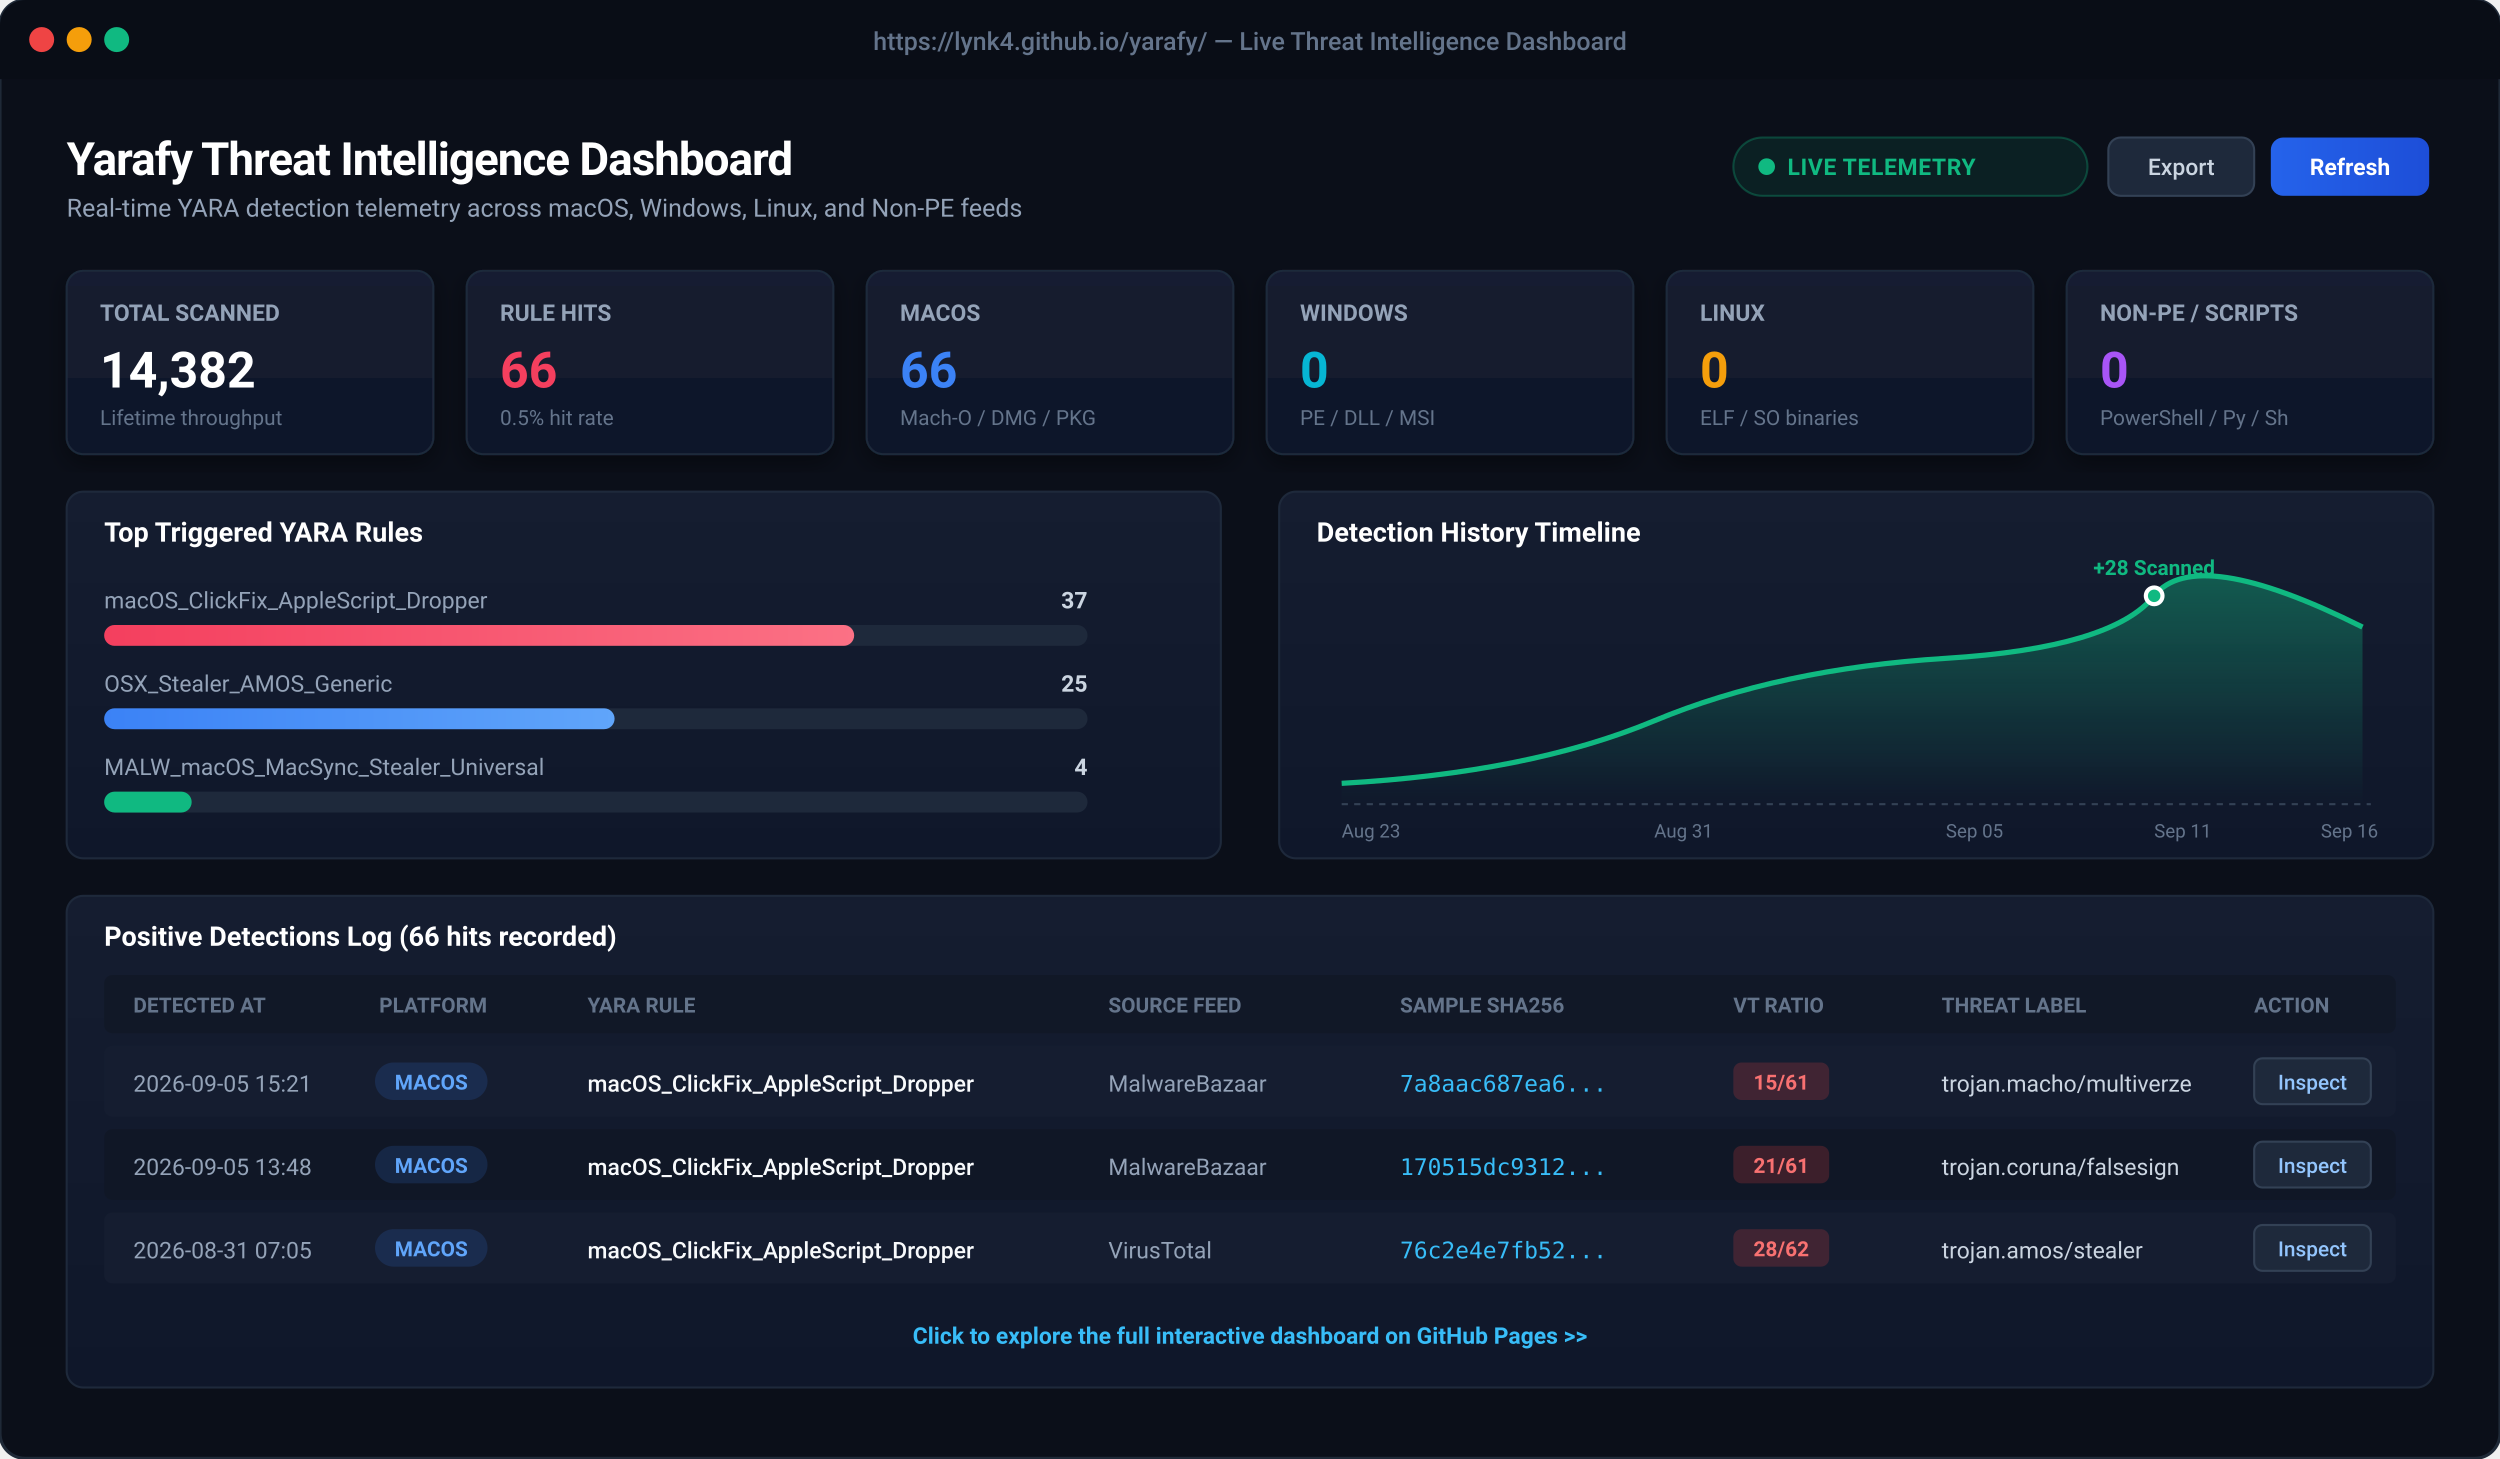
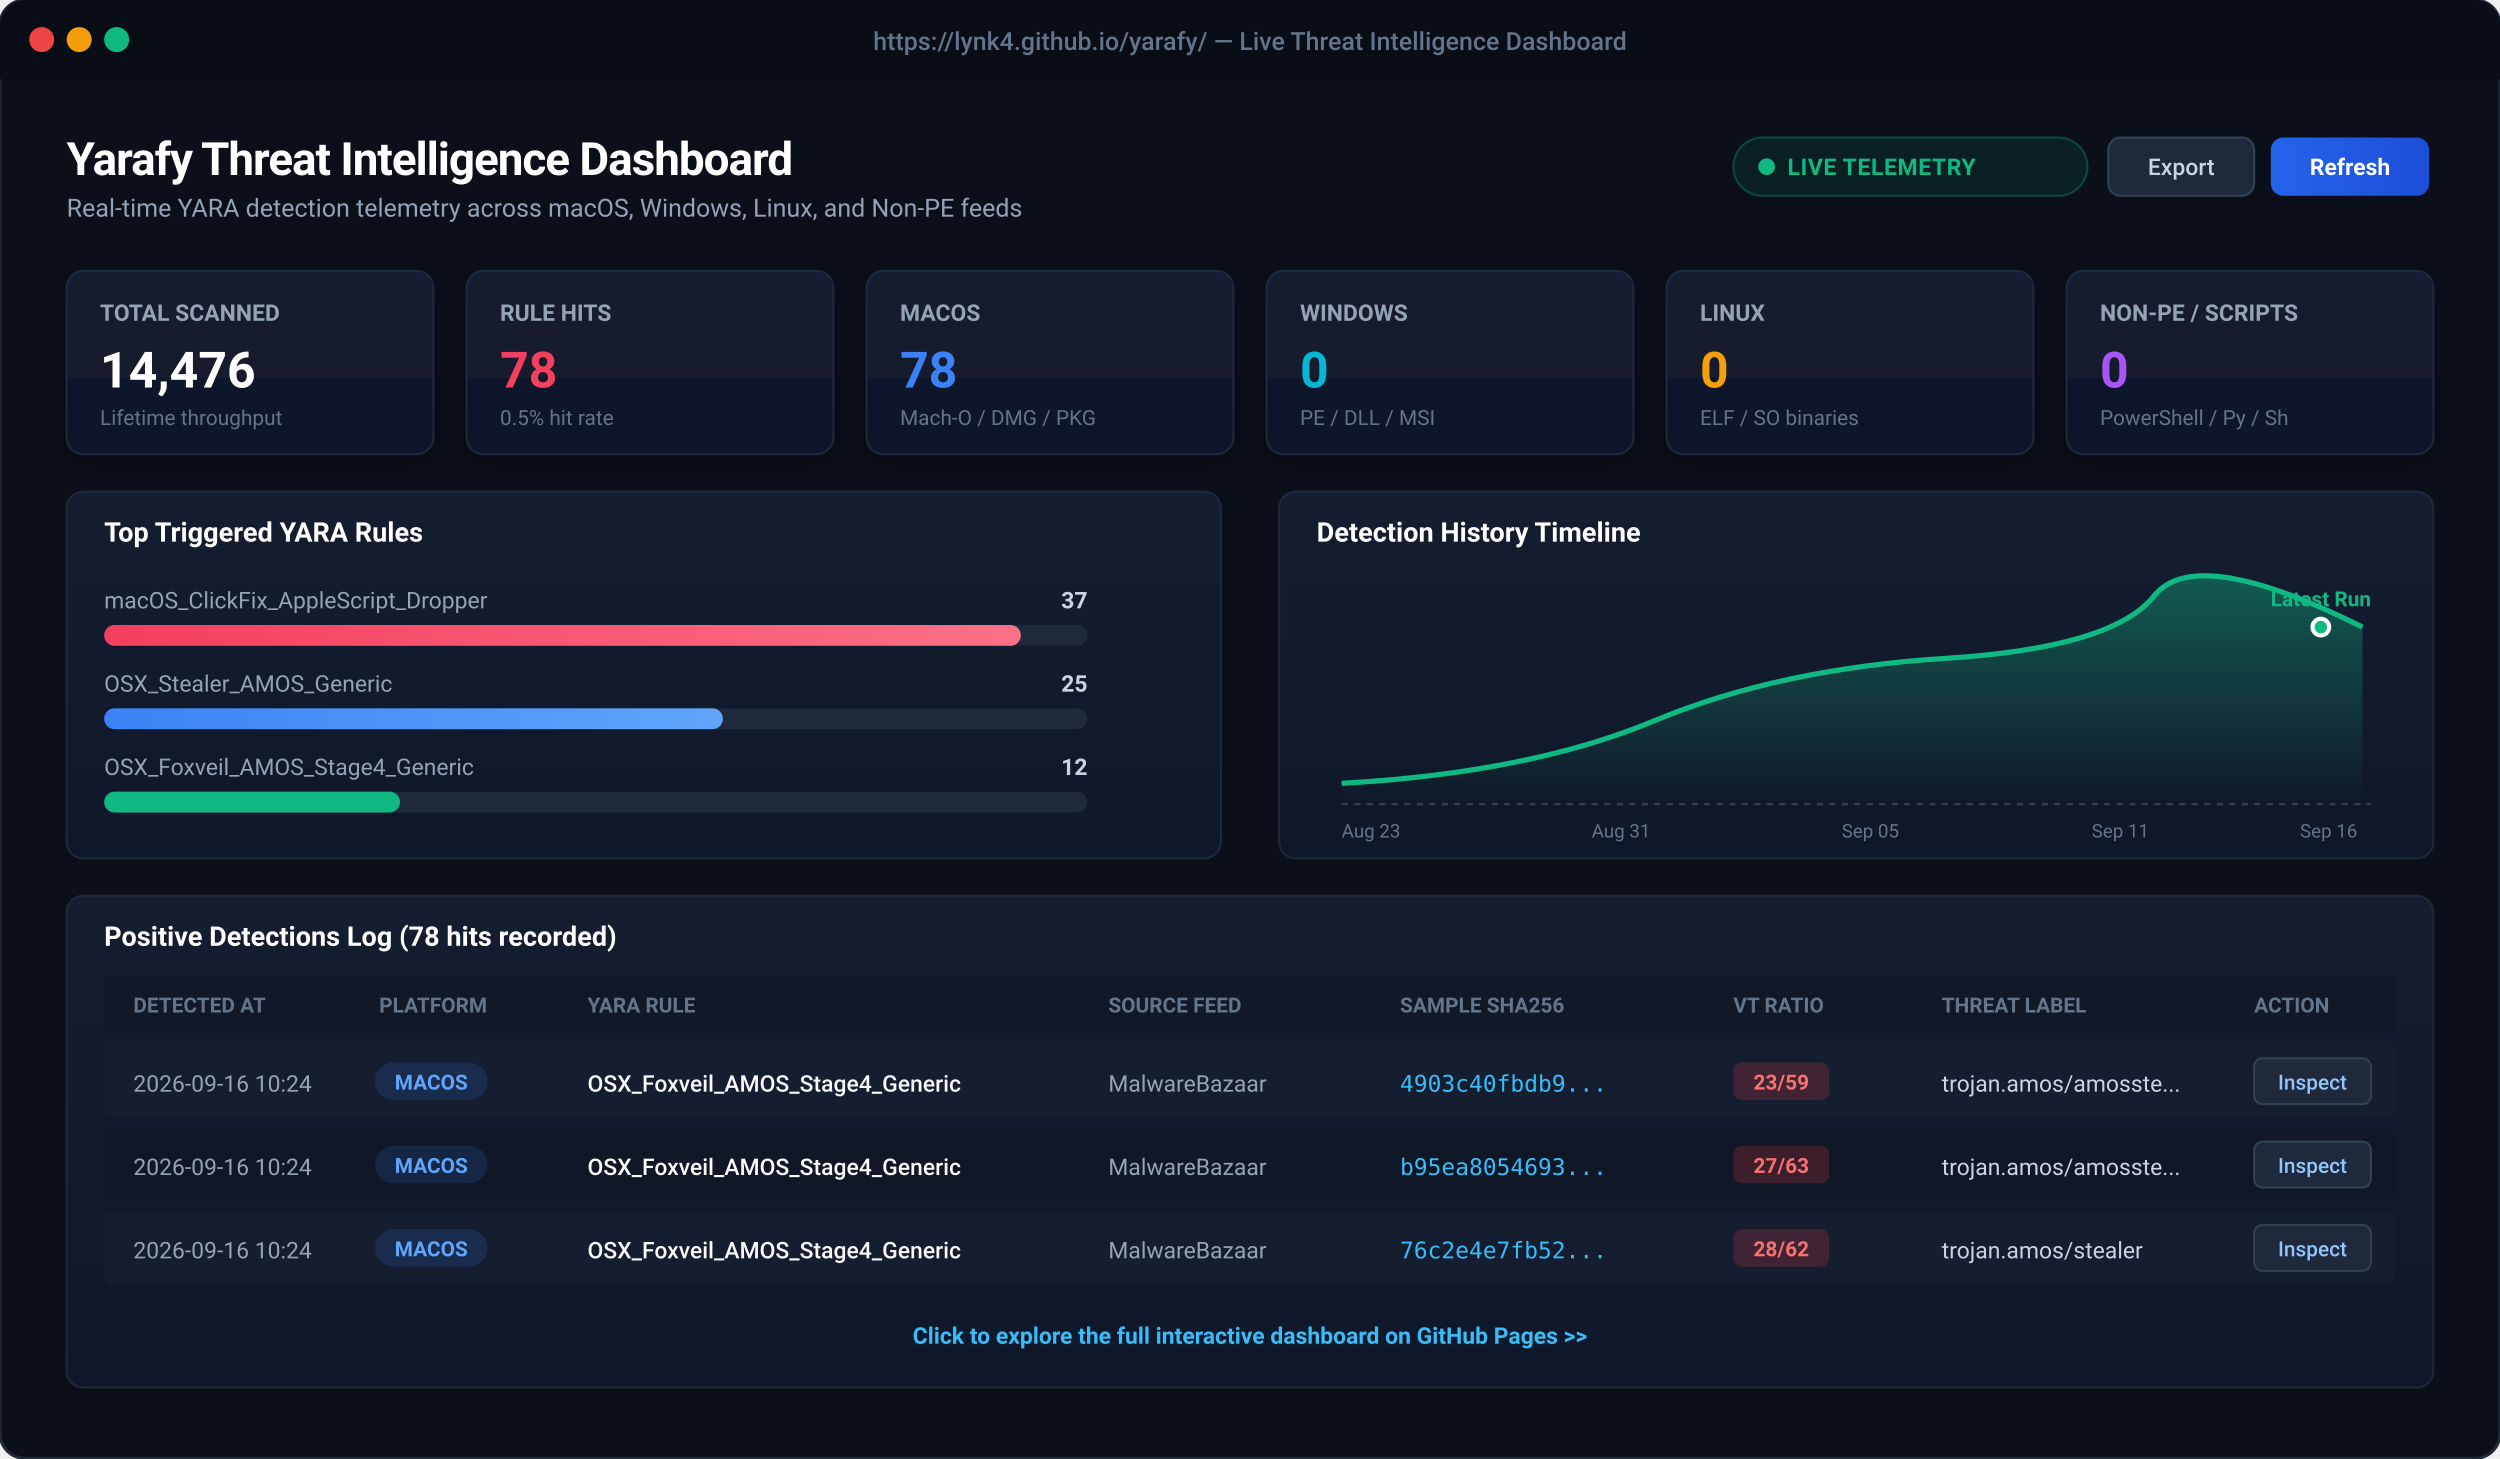
<svg xmlns="http://www.w3.org/2000/svg" viewBox="0 0 1200 700" width="1200" height="700" style="background:#0b0f19; font-family:-apple-system, BlinkMacSystemFont, 'Segoe UI', Roboto, Helvetica, Arial, sans-serif;">
  <defs>
    <linearGradient id="cardBg" x1="0" y1="0" x2="0" y2="1">
      <stop offset="0%" stop-color="#151d30" />
      <stop offset="100%" stop-color="#0f172a" />
    </linearGradient>
    <linearGradient id="primaryBtn" x1="0" y1="0" x2="1" y2="0">
      <stop offset="0%" stop-color="#2563eb" />
      <stop offset="100%" stop-color="#1d4ed8" />
    </linearGradient>
    <linearGradient id="roseGrad" x1="0" y1="0" x2="1" y2="0">
      <stop offset="0%" stop-color="#f43f5e" />
      <stop offset="100%" stop-color="#fb7185" />
    </linearGradient>
    <linearGradient id="blueGrad" x1="0" y1="0" x2="1" y2="0">
      <stop offset="0%" stop-color="#3b82f6" />
      <stop offset="100%" stop-color="#60a5fa" />
    </linearGradient>
    <linearGradient id="chartLine" x1="0" y1="0" x2="0" y2="1">
      <stop offset="0%" stop-color="rgba(16, 185, 129, 0.4)" />
      <stop offset="100%" stop-color="rgba(16, 185, 129, 0.0)" />
    </linearGradient>
    <filter id="cardShadow" x="-5%" y="-5%" width="110%" height="115%">
      <feDropShadow dx="0" dy="4" stdDeviation="6" flood-color="#000000" flood-opacity="0.4" />
    </filter>
  </defs>
  <rect x="0" y="0" width="1200" height="700" rx="12" fill="#0b0f19" stroke="#1f2937" stroke-width="1.5" />
  <rect x="0" y="0" width="1200" height="38" rx="12" fill="#090d16" />
  <rect x="0" y="26" width="1200" height="12" fill="#090d16" />
  <circle cx="20" cy="19" r="6" fill="#ef4444" />
  <circle cx="38" cy="19" r="6" fill="#f59e0b" />
  <circle cx="56" cy="19" r="6" fill="#10b981" />
  <text x="600" y="24" text-anchor="middle" fill="#64748b" font-size="12" font-weight="500">https://lynk4.github.io/yarafy/ — Live Threat Intelligence Dashboard</text>
  <g transform="translate(32, 60)">
    <text x="0" y="24" fill="#ffffff" font-size="22" font-weight="700" letter-spacing="-0.5">Yarafy Threat Intelligence Dashboard</text>
    <text x="0" y="44" fill="#94a3b8" font-size="12">Real-time YARA detection telemetry across macOS, Windows, Linux, and Non-PE feeds</text>
    <rect x="800" y="6" width="170" height="28" rx="14" fill="rgba(16, 185, 129, 0.1)" stroke="rgba(16, 185, 129, 0.3)" stroke-width="1" />
    <circle cx="816" cy="20" r="4" fill="#10b981" />
    <text x="826" y="24" fill="#10b981" font-size="11" font-weight="600" letter-spacing="0.3">LIVE TELEMETRY</text>
    <rect x="980" y="6" width="70" height="28" rx="6" fill="#1e293b" stroke="#334155" stroke-width="1" />
    <text x="1015" y="24" text-anchor="middle" fill="#cbd5e1" font-size="11" font-weight="500">Export</text>
    <rect x="1058" y="6" width="76" height="28" rx="6" fill="url(#primaryBtn)" />
    <text x="1096" y="24" text-anchor="middle" fill="#ffffff" font-size="11" font-weight="600">Refresh</text>
  </g>
  <g transform="translate(32, 130)">
    <g transform="translate(0, 0)">
      <rect width="176" height="88" rx="8" fill="url(#cardBg)" stroke="#1e293b" stroke-width="1" filter="url(#cardShadow)" />
      <text x="16" y="24" fill="#94a3b8" font-size="11" font-weight="600">TOTAL SCANNED</text>
-       <text x="16" y="56" fill="#ffffff" font-size="24" font-weight="700">14,382</text>
+       <text x="16" y="56" fill="#ffffff" font-size="24" font-weight="700">14,476</text>
      <text x="16" y="74" fill="#64748b" font-size="10">Lifetime throughput</text>
    </g>
    <g transform="translate(192, 0)">
      <rect width="176" height="88" rx="8" fill="url(#cardBg)" stroke="#1e293b" stroke-width="1" filter="url(#cardShadow)" />
      <text x="16" y="24" fill="#94a3b8" font-size="11" font-weight="600">RULE HITS</text>
-       <text x="16" y="56" fill="#f43f5e" font-size="24" font-weight="700">66</text>
+       <text x="16" y="56" fill="#f43f5e" font-size="24" font-weight="700">78</text>
      <text x="16" y="74" fill="#64748b" font-size="10">0.5% hit rate</text>
    </g>
    <g transform="translate(384, 0)">
      <rect width="176" height="88" rx="8" fill="url(#cardBg)" stroke="#1e293b" stroke-width="1" filter="url(#cardShadow)" />
      <text x="16" y="24" fill="#94a3b8" font-size="11" font-weight="600">MACOS</text>
-       <text x="16" y="56" fill="#3b82f6" font-size="24" font-weight="700">66</text>
+       <text x="16" y="56" fill="#3b82f6" font-size="24" font-weight="700">78</text>
      <text x="16" y="74" fill="#64748b" font-size="10">Mach-O / DMG / PKG</text>
    </g>
    <g transform="translate(576, 0)">
      <rect width="176" height="88" rx="8" fill="url(#cardBg)" stroke="#1e293b" stroke-width="1" filter="url(#cardShadow)" />
      <text x="16" y="24" fill="#94a3b8" font-size="11" font-weight="600">WINDOWS</text>
      <text x="16" y="56" fill="#06b6d4" font-size="24" font-weight="700">0</text>
      <text x="16" y="74" fill="#64748b" font-size="10">PE / DLL / MSI</text>
    </g>
    <g transform="translate(768, 0)">
      <rect width="176" height="88" rx="8" fill="url(#cardBg)" stroke="#1e293b" stroke-width="1" filter="url(#cardShadow)" />
      <text x="16" y="24" fill="#94a3b8" font-size="11" font-weight="600">LINUX</text>
      <text x="16" y="56" fill="#f59e0b" font-size="24" font-weight="700">0</text>
      <text x="16" y="74" fill="#64748b" font-size="10">ELF / SO binaries</text>
    </g>
    <g transform="translate(960, 0)">
      <rect width="176" height="88" rx="8" fill="url(#cardBg)" stroke="#1e293b" stroke-width="1" filter="url(#cardShadow)" />
      <text x="16" y="24" fill="#94a3b8" font-size="11" font-weight="600">NON-PE / SCRIPTS</text>
      <text x="16" y="56" fill="#a855f7" font-size="24" font-weight="700">0</text>
      <text x="16" y="74" fill="#64748b" font-size="10">PowerShell / Py / Sh</text>
    </g>
  </g>
  <g transform="translate(32, 236)">
    <rect x="0" y="0" width="554" height="176" rx="8" fill="url(#cardBg)" stroke="#1e293b" stroke-width="1" />
    <text x="18" y="24" fill="#ffffff" font-size="13" font-weight="600">Top Triggered YARA Rules</text>
    <text x="18" y="56" fill="#94a3b8" font-size="11">macOS_ClickFix_AppleScript_Dropper</text>
    <text x="490" y="56" fill="#cbd5e1" font-size="11" text-anchor="end" font-weight="600">37</text>
    <rect x="18" y="64" width="472" height="10" rx="5" fill="#1e293b" />
-     <rect x="18" y="64" width="360" height="10" rx="5" fill="url(#roseGrad)" />
+     <rect x="18" y="64" width="440" height="10" rx="5" fill="url(#roseGrad)" />
    <text x="18" y="96" fill="#94a3b8" font-size="11">OSX_Stealer_AMOS_Generic</text>
    <text x="490" y="96" fill="#cbd5e1" font-size="11" text-anchor="end" font-weight="600">25</text>
    <rect x="18" y="104" width="472" height="10" rx="5" fill="#1e293b" />
-     <rect x="18" y="104" width="245" height="10" rx="5" fill="url(#blueGrad)" />
-     <text x="18" y="136" fill="#94a3b8" font-size="11">MALW_macOS_MacSync_Stealer_Universal</text>
-     <text x="490" y="136" fill="#cbd5e1" font-size="11" text-anchor="end" font-weight="600">4</text>
+     <rect x="18" y="104" width="297" height="10" rx="5" fill="url(#blueGrad)" />
+     <text x="18" y="136" fill="#94a3b8" font-size="11">OSX_Foxveil_AMOS_Stage4_Generic</text>
+     <text x="490" y="136" fill="#cbd5e1" font-size="11" text-anchor="end" font-weight="600">12</text>
    <rect x="18" y="144" width="472" height="10" rx="5" fill="#1e293b" />
-     <rect x="18" y="144" width="42" height="10" rx="5" fill="#10b981" />
+     <rect x="18" y="144" width="142" height="10" rx="5" fill="#10b981" />
    <g transform="translate(582, 0)">
      <rect x="0" y="0" width="554" height="176" rx="8" fill="url(#cardBg)" stroke="#1e293b" stroke-width="1" />
      <text x="18" y="24" fill="#ffffff" font-size="13" font-weight="600">Detection History Timeline</text>
      <path d="M 30 140 Q 120 135, 180 110 T 320 80 T 420 50 T 520 65 L 520 150 L 30 150 Z" fill="url(#chartLine)" />
      <path d="M 30 140 Q 120 135, 180 110 T 320 80 T 420 50 T 520 65" fill="none" stroke="#10b981" stroke-width="2.5" />
-       <circle cx="420" cy="50" r="4" fill="#10b981" stroke="#ffffff" stroke-width="2" />
-       <text x="420" y="40" text-anchor="middle" fill="#10b981" font-size="10" font-weight="700">+28 Scanned</text>
+       <circle cx="500" cy="65" r="4" fill="#10b981" stroke="#ffffff" stroke-width="2" />
+       <text x="500" y="55" text-anchor="middle" fill="#10b981" font-size="10" font-weight="700">Latest Run</text>
      <line x1="30" y1="150" x2="524" y2="150" stroke="#334155" stroke-dasharray="3 3" />
      <text x="30" y="166" fill="#64748b" font-size="9">Aug 23</text>
-       <text x="180" y="166" fill="#64748b" font-size="9">Aug 31</text>
-       <text x="320" y="166" fill="#64748b" font-size="9">Sep 05</text>
-       <text x="420" y="166" fill="#64748b" font-size="9">Sep 11</text>
-       <text x="500" y="166" fill="#64748b" font-size="9">Sep 16</text>
+       <text x="150" y="166" fill="#64748b" font-size="9">Aug 31</text>
+       <text x="270" y="166" fill="#64748b" font-size="9">Sep 05</text>
+       <text x="390" y="166" fill="#64748b" font-size="9">Sep 11</text>
+       <text x="490" y="166" fill="#64748b" font-size="9">Sep 16</text>
    </g>
  </g>
  <g transform="translate(32, 430)">
    <rect x="0" y="0" width="1136" height="236" rx="8" fill="url(#cardBg)" stroke="#1e293b" stroke-width="1" />
-     <text x="18" y="24" fill="#ffffff" font-size="13" font-weight="600">Positive Detections Log (66 hits recorded)</text>
+     <text x="18" y="24" fill="#ffffff" font-size="13" font-weight="600">Positive Detections Log (78 hits recorded)</text>
    <rect x="18" y="38" width="1100" height="28" fill="#111827" rx="4" />
    <text x="32" y="56" fill="#64748b" font-size="10" font-weight="600">DETECTED AT</text>
    <text x="150" y="56" fill="#64748b" font-size="10" font-weight="600">PLATFORM</text>
    <text x="250" y="56" fill="#64748b" font-size="10" font-weight="600">YARA RULE</text>
    <text x="500" y="56" fill="#64748b" font-size="10" font-weight="600">SOURCE FEED</text>
    <text x="640" y="56" fill="#64748b" font-size="10" font-weight="600">SAMPLE SHA256</text>
    <text x="800" y="56" fill="#64748b" font-size="10" font-weight="600">VT RATIO</text>
    <text x="900" y="56" fill="#64748b" font-size="10" font-weight="600">THREAT LABEL</text>
    <text x="1050" y="56" fill="#64748b" font-size="10" font-weight="600">ACTION</text>
    <g transform="translate(18, 72)">
      <rect x="0" y="0" width="1100" height="34" fill="#151d30" rx="4" />
-       <text x="14" y="22" fill="#94a3b8" font-size="11">2026-09-05 15:21</text>
+       <text x="14" y="22" fill="#94a3b8" font-size="11">2026-09-16 10:24</text>
      <rect x="130" y="8" width="54" height="18" rx="9" fill="rgba(59, 130, 246, 0.15)" />
      <text x="157" y="21" text-anchor="middle" fill="#60a5fa" font-size="10" font-weight="600">MACOS</text>
-       <text x="232" y="22" fill="#f8fafc" font-size="11" font-weight="500">macOS_ClickFix_AppleScript_Dropper</text>
+       <text x="232" y="22" fill="#f8fafc" font-size="11" font-weight="500">OSX_Foxveil_AMOS_Stage4_Generic</text>
      <text x="482" y="22" fill="#94a3b8" font-size="11">MalwareBazaar</text>
-       <text x="622" y="22" fill="#38bdf8" font-size="11" font-family="monospace">7a8aac687ea6...</text>
+       <text x="622" y="22" fill="#38bdf8" font-size="11" font-family="monospace">4903c40fbdb9...</text>
      <rect x="782" y="8" width="46" height="18" rx="4" fill="rgba(239, 68, 68, 0.2)" />
-       <text x="805" y="21" text-anchor="middle" fill="#f87171" font-size="10" font-weight="700">15/61</text>
-       <text x="882" y="22" fill="#cbd5e1" font-size="11">trojan.macho/multiverze</text>
+       <text x="805" y="21" text-anchor="middle" fill="#f87171" font-size="10" font-weight="700">23/59</text>
+       <text x="882" y="22" fill="#cbd5e1" font-size="11">trojan.amos/amosste...</text>
      <rect x="1032" y="6" width="56" height="22" rx="4" fill="#1e293b" stroke="#334155" />
      <text x="1060" y="21" text-anchor="middle" fill="#93c5fd" font-size="10" font-weight="500">Inspect</text>
    </g>
    <g transform="translate(18, 112)">
      <rect x="0" y="0" width="1100" height="34" fill="#101726" rx="4" />
-       <text x="14" y="22" fill="#94a3b8" font-size="11">2026-09-05 13:48</text>
+       <text x="14" y="22" fill="#94a3b8" font-size="11">2026-09-16 10:24</text>
      <rect x="130" y="8" width="54" height="18" rx="9" fill="rgba(59, 130, 246, 0.15)" />
      <text x="157" y="21" text-anchor="middle" fill="#60a5fa" font-size="10" font-weight="600">MACOS</text>
-       <text x="232" y="22" fill="#f8fafc" font-size="11" font-weight="500">macOS_ClickFix_AppleScript_Dropper</text>
+       <text x="232" y="22" fill="#f8fafc" font-size="11" font-weight="500">OSX_Foxveil_AMOS_Stage4_Generic</text>
      <text x="482" y="22" fill="#94a3b8" font-size="11">MalwareBazaar</text>
-       <text x="622" y="22" fill="#38bdf8" font-size="11" font-family="monospace">170515dc9312...</text>
+       <text x="622" y="22" fill="#38bdf8" font-size="11" font-family="monospace">b95ea8054693...</text>
      <rect x="782" y="8" width="46" height="18" rx="4" fill="rgba(239, 68, 68, 0.2)" />
-       <text x="805" y="21" text-anchor="middle" fill="#f87171" font-size="10" font-weight="700">21/61</text>
-       <text x="882" y="22" fill="#cbd5e1" font-size="11">trojan.coruna/falsesign</text>
+       <text x="805" y="21" text-anchor="middle" fill="#f87171" font-size="10" font-weight="700">27/63</text>
+       <text x="882" y="22" fill="#cbd5e1" font-size="11">trojan.amos/amosste...</text>
      <rect x="1032" y="6" width="56" height="22" rx="4" fill="#1e293b" stroke="#334155" />
      <text x="1060" y="21" text-anchor="middle" fill="#93c5fd" font-size="10" font-weight="500">Inspect</text>
    </g>
    <g transform="translate(18, 152)">
      <rect x="0" y="0" width="1100" height="34" fill="#151d30" rx="4" />
-       <text x="14" y="22" fill="#94a3b8" font-size="11">2026-08-31 07:05</text>
+       <text x="14" y="22" fill="#94a3b8" font-size="11">2026-09-16 10:24</text>
      <rect x="130" y="8" width="54" height="18" rx="9" fill="rgba(59, 130, 246, 0.15)" />
      <text x="157" y="21" text-anchor="middle" fill="#60a5fa" font-size="10" font-weight="600">MACOS</text>
-       <text x="232" y="22" fill="#f8fafc" font-size="11" font-weight="500">macOS_ClickFix_AppleScript_Dropper</text>
-       <text x="482" y="22" fill="#94a3b8" font-size="11">VirusTotal</text>
+       <text x="232" y="22" fill="#f8fafc" font-size="11" font-weight="500">OSX_Foxveil_AMOS_Stage4_Generic</text>
+       <text x="482" y="22" fill="#94a3b8" font-size="11">MalwareBazaar</text>
      <text x="622" y="22" fill="#38bdf8" font-size="11" font-family="monospace">76c2e4e7fb52...</text>
      <rect x="782" y="8" width="46" height="18" rx="4" fill="rgba(239, 68, 68, 0.2)" />
      <text x="805" y="21" text-anchor="middle" fill="#f87171" font-size="10" font-weight="700">28/62</text>
      <text x="882" y="22" fill="#cbd5e1" font-size="11">trojan.amos/stealer</text>
      <rect x="1032" y="6" width="56" height="22" rx="4" fill="#1e293b" stroke="#334155" />
      <text x="1060" y="21" text-anchor="middle" fill="#93c5fd" font-size="10" font-weight="500">Inspect</text>
    </g>
    <text x="568" y="215" text-anchor="middle" fill="#38bdf8" font-size="11" font-weight="600">Click to explore the full interactive dashboard on GitHub Pages &gt;&gt;</text>
  </g>
</svg>
